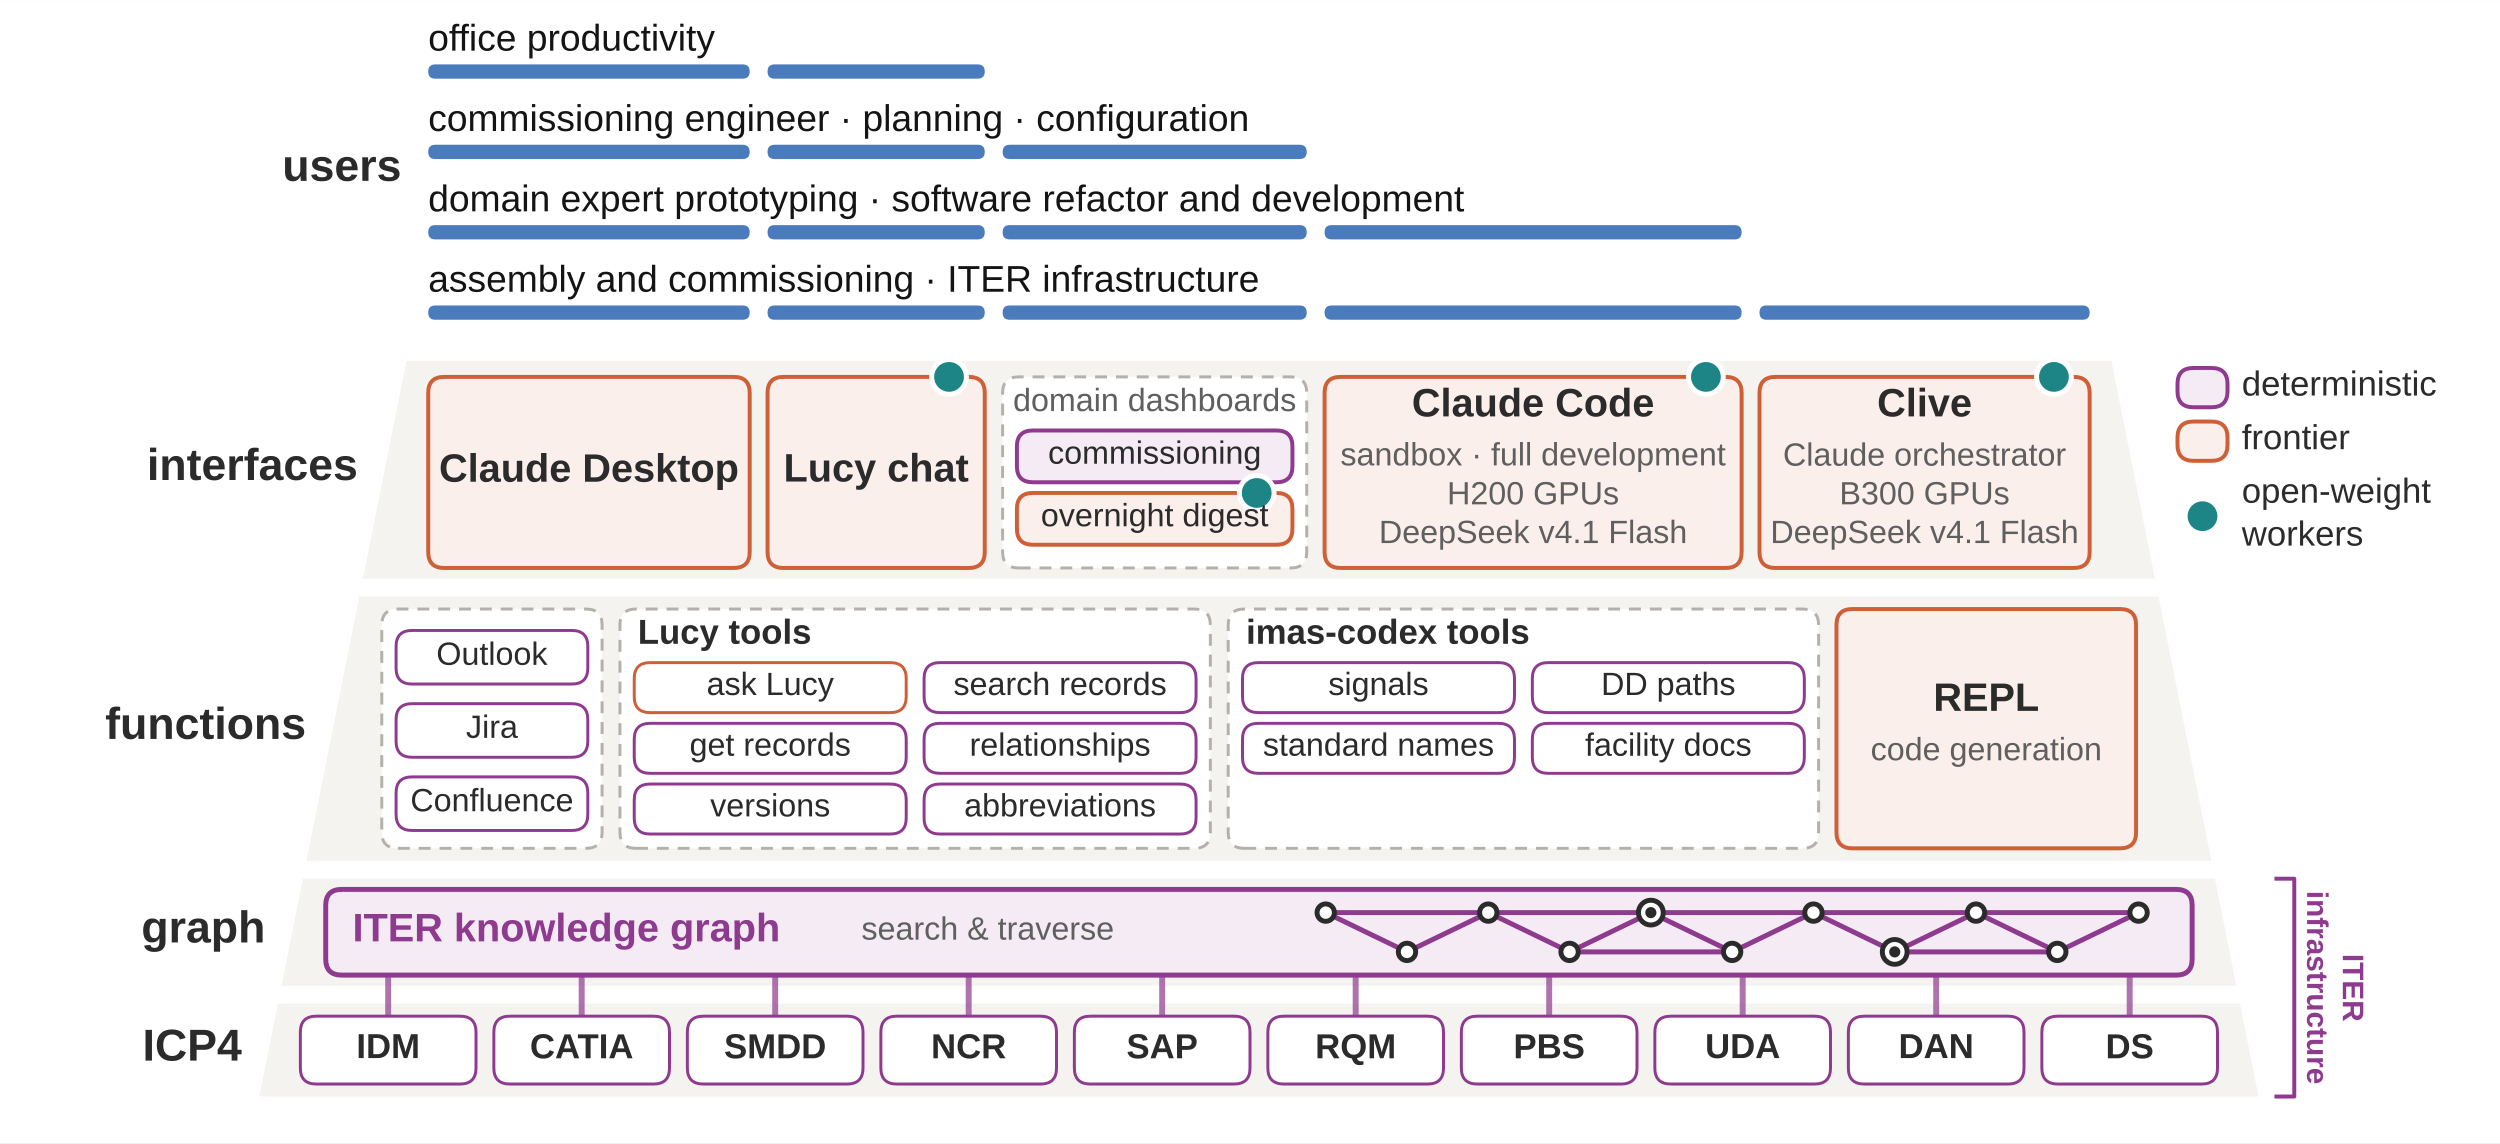
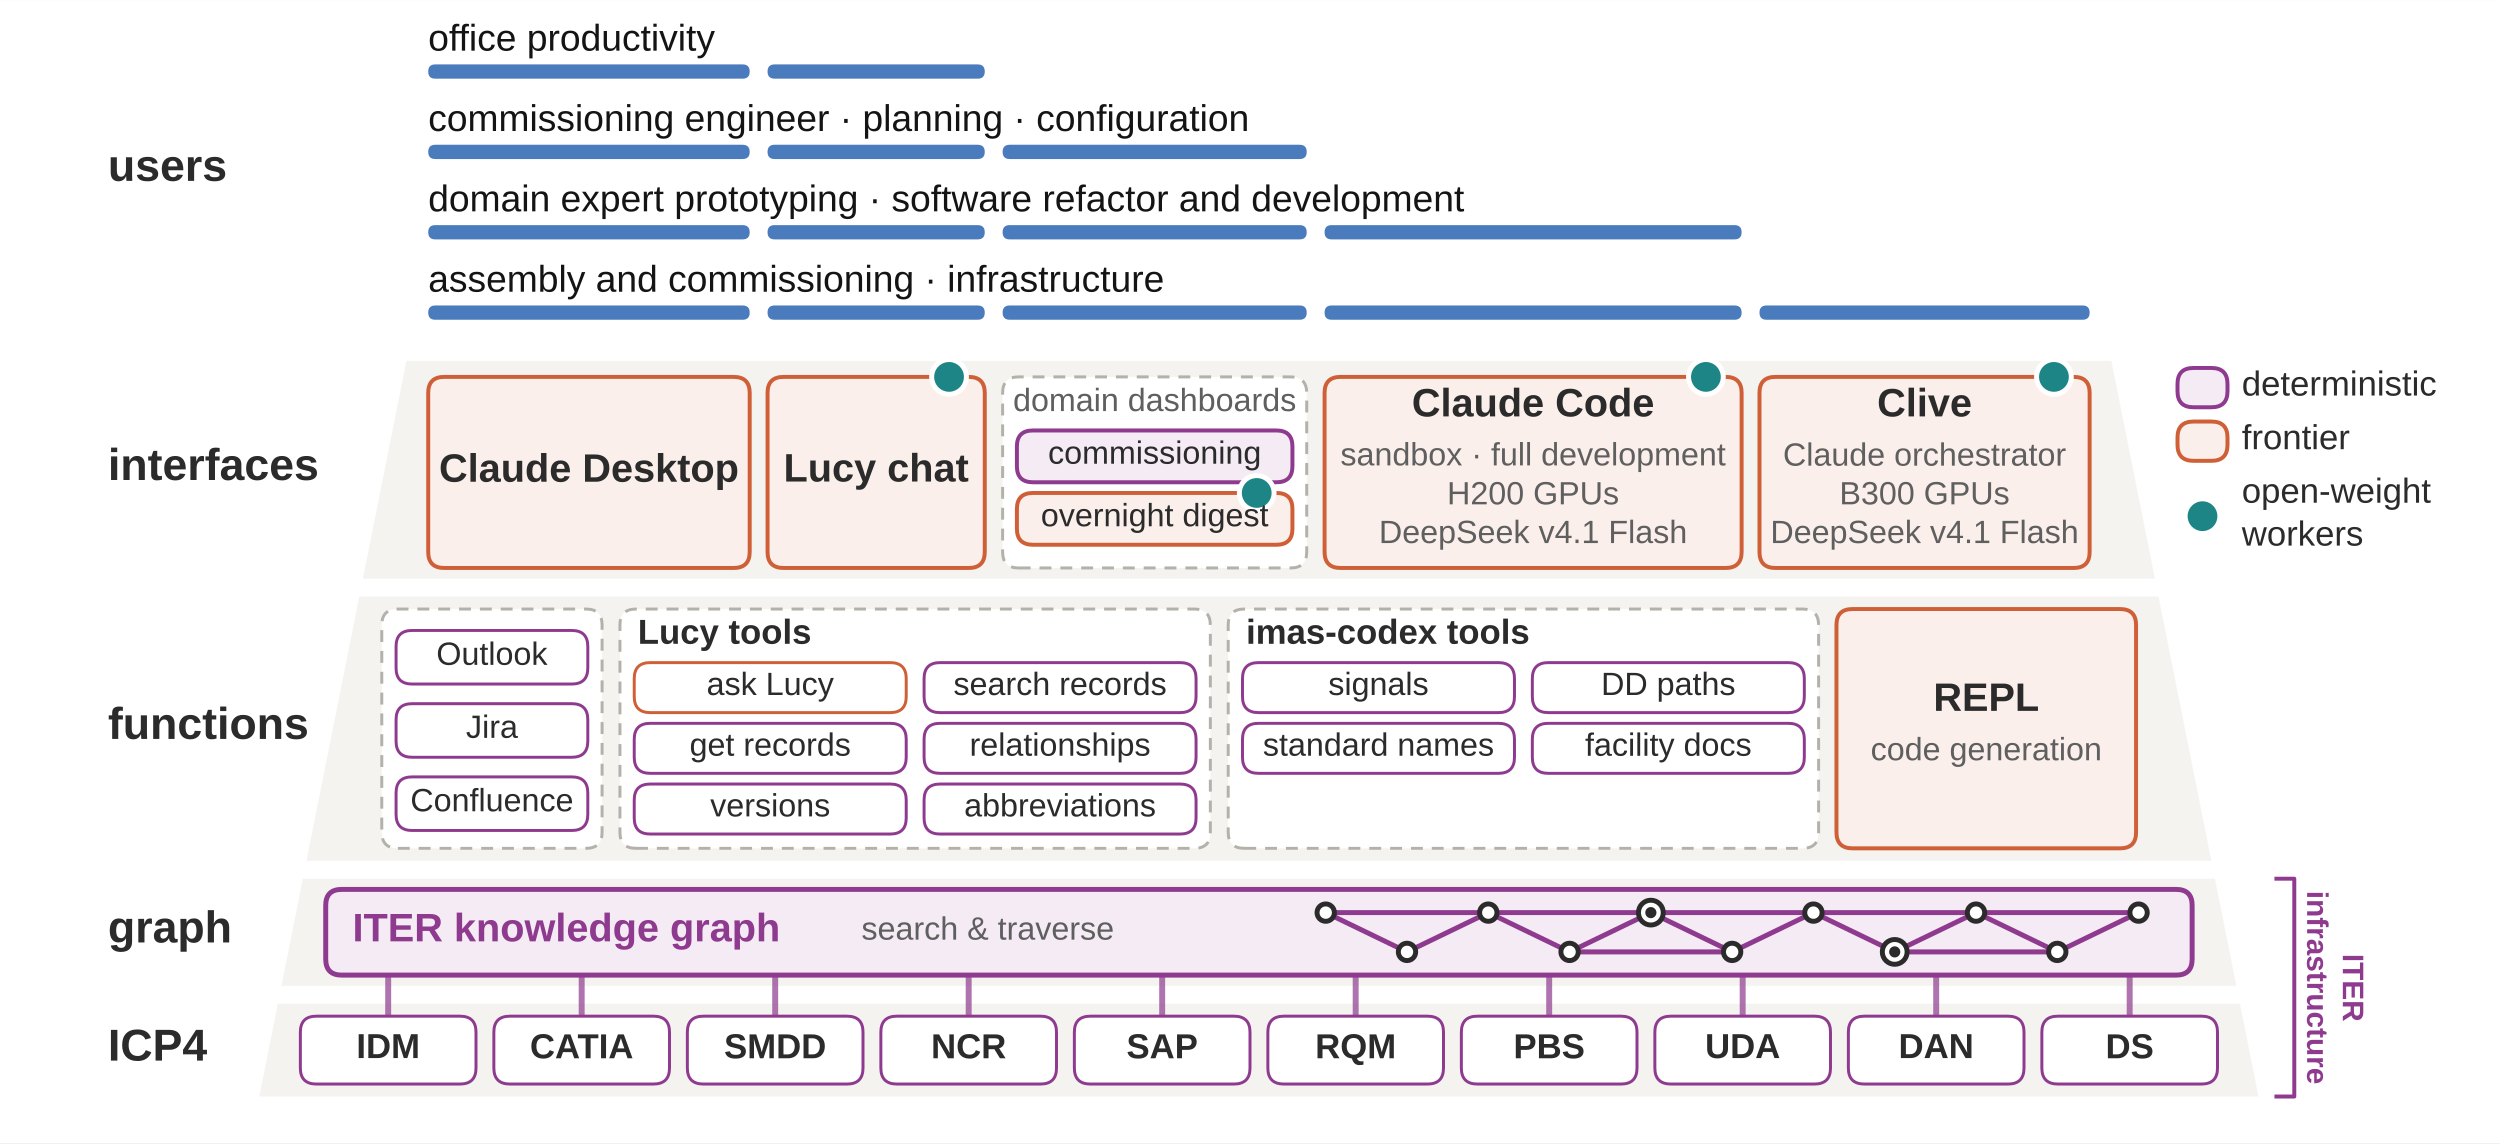
<svg xmlns="http://www.w3.org/2000/svg" xmlns:xlink="http://www.w3.org/1999/xlink" width="31.1cm" height="14.22cm" viewBox="0 0 1008 460.8" version="1.1">
  <defs>
    <style type="text/css">*{stroke-linejoin: round; stroke-linecap: butt}</style>
  </defs>
  <g id="figure_1">
    <g id="patch_1">
      <path d="M 0 460.8 L 1008 460.8 L 1008 0 L 0 0 z " style="fill: #ffffff" />
    </g>
    <g id="axes_1">
      <g id="patch_2">
        <path d="M 104.544 442.08 L 910.656 442.08 L 903.168 404.64 L 112.032 404.64 z " clip-path="url(#pa1f89cf429)" style="fill: #f4f3f0" />
      </g>
      <g id="patch_3">
        <path d="M 113.472 397.44 L 901.728 397.44 L 893.088 354.24 L 122.112 354.24 z " clip-path="url(#pa1f89cf429)" style="fill: #f4f3f0" />
      </g>
      <g id="patch_4">
        <path d="M 123.552 347.04 L 891.648 347.04 L 870.336 240.48 L 144.864 240.48 z " clip-path="url(#pa1f89cf429)" style="fill: #f4f3f0" />
      </g>
      <g id="patch_5">
        <path d="M 146.304 233.28 L 868.896 233.28 L 851.328 145.44 L 163.872 145.44 z " clip-path="url(#pa1f89cf429)" style="fill: #f4f3f0" />
      </g>
      <g id="line2d_1">
        <path d="M 156.514 409.68 L 156.514 393.12 " clip-path="url(#pa1f89cf429)" style="fill: none; stroke: #8e3a8e; stroke-opacity: 0.7; stroke-width: 2.4" />
      </g>
      <g id="line2d_2">
        <path d="M 234.533 409.68 L 234.533 393.12 " clip-path="url(#pa1f89cf429)" style="fill: none; stroke: #8e3a8e; stroke-opacity: 0.7; stroke-width: 2.4" />
      </g>
      <g id="line2d_3">
        <path d="M 312.552 409.68 L 312.552 393.12 " clip-path="url(#pa1f89cf429)" style="fill: none; stroke: #8e3a8e; stroke-opacity: 0.7; stroke-width: 2.4" />
      </g>
      <g id="line2d_4">
        <path d="M 390.571 409.68 L 390.571 393.12 " clip-path="url(#pa1f89cf429)" style="fill: none; stroke: #8e3a8e; stroke-opacity: 0.7; stroke-width: 2.4" />
      </g>
      <g id="line2d_5">
        <path d="M 468.59 409.68 L 468.59 393.12 " clip-path="url(#pa1f89cf429)" style="fill: none; stroke: #8e3a8e; stroke-opacity: 0.7; stroke-width: 2.4" />
      </g>
      <g id="line2d_6">
        <path d="M 546.61 409.68 L 546.61 393.12 " clip-path="url(#pa1f89cf429)" style="fill: none; stroke: #8e3a8e; stroke-opacity: 0.7; stroke-width: 2.4" />
      </g>
      <g id="line2d_7">
        <path d="M 624.629 409.68 L 624.629 393.12 " clip-path="url(#pa1f89cf429)" style="fill: none; stroke: #8e3a8e; stroke-opacity: 0.7; stroke-width: 2.4" />
      </g>
      <g id="line2d_8">
        <path d="M 702.648 409.68 L 702.648 393.12 " clip-path="url(#pa1f89cf429)" style="fill: none; stroke: #8e3a8e; stroke-opacity: 0.7; stroke-width: 2.4" />
      </g>
      <g id="line2d_9">
        <path d="M 780.667 409.68 L 780.667 393.12 " clip-path="url(#pa1f89cf429)" style="fill: none; stroke: #8e3a8e; stroke-opacity: 0.7; stroke-width: 2.4" />
      </g>
      <g id="line2d_10">
        <path d="M 858.686 409.68 L 858.686 393.12 " clip-path="url(#pa1f89cf429)" style="fill: none; stroke: #8e3a8e; stroke-opacity: 0.7; stroke-width: 2.4" />
      </g>
      <g id="patch_6">
        <path d="M 137.808 393.12 L 877.392 393.12 Q 883.872 393.12 883.872 386.64 L 883.872 365.04 Q 883.872 358.56 877.392 358.56 L 137.808 358.56 Q 131.328 358.56 131.328 365.04 L 131.328 386.64 Q 131.328 393.12 137.808 393.12 z " clip-path="url(#pa1f89cf429)" style="fill: #f4ebf4; stroke: #8e3a8e; stroke-width: 2; stroke-linejoin: miter" />
      </g>
      <g id="patch_7">
        <path d="M 160.416 342 L 236.281 342 Q 242.761 342 242.761 335.52 L 242.761 252 Q 242.761 245.52 236.281 245.52 L 160.416 245.52 Q 153.936 245.52 153.936 252 L 153.936 335.52 Q 153.936 342 160.416 342 z " clip-path="url(#pa1f89cf429)" style="fill: #ffffff; stroke-dasharray: 4.8,3.6; stroke-dashoffset: 0; stroke: #b4b1aa; stroke-width: 1.2; stroke-linejoin: miter" />
      </g>
      <g id="patch_8">
        <path d="M 256.441 342 L 481.532 342 Q 488.012 342 488.012 335.52 L 488.012 252 Q 488.012 245.52 481.532 245.52 L 256.441 245.52 Q 249.961 245.52 249.961 252 L 249.961 335.52 Q 249.961 342 256.441 342 z " clip-path="url(#pa1f89cf429)" style="fill: #ffffff; stroke-dasharray: 4.8,3.6; stroke-dashoffset: 0; stroke: #b4b1aa; stroke-width: 1.2; stroke-linejoin: miter" />
      </g>
      <g id="patch_9">
        <path d="M 501.692 342 L 726.782 342 Q 733.262 342 733.262 335.52 L 733.262 252 Q 733.262 245.52 726.782 245.52 L 501.692 245.52 Q 495.212 245.52 495.212 252 L 495.212 335.52 Q 495.212 342 501.692 342 z " clip-path="url(#pa1f89cf429)" style="fill: #ffffff; stroke-dasharray: 4.8,3.6; stroke-dashoffset: 0; stroke: #b4b1aa; stroke-width: 1.2; stroke-linejoin: miter" />
      </g>
      <g id="patch_10">
        <path d="M 746.942 342 L 854.784 342 Q 861.264 342 861.264 335.52 L 861.264 252 Q 861.264 245.52 854.784 245.52 L 746.942 245.52 Q 740.462 245.52 740.462 252 L 740.462 335.52 Q 740.462 342 746.942 342 z " clip-path="url(#pa1f89cf429)" style="fill: #faefeb; stroke: #cf5f36; stroke-width: 1.6; stroke-linejoin: miter" />
      </g>
      <g id="patch_11">
        <path d="M 179.136 228.96 L 295.795 228.96 Q 302.275 228.96 302.275 222.48 L 302.275 158.4 Q 302.275 151.92 295.795 151.92 L 179.136 151.92 Q 172.656 151.92 172.656 158.4 L 172.656 222.48 Q 172.656 228.96 179.136 228.96 z " clip-path="url(#pa1f89cf429)" style="fill: #faefeb; stroke: #cf5f36; stroke-width: 1.6; stroke-linejoin: miter" />
      </g>
      <g id="patch_12">
        <path d="M 315.955 228.96 L 390.575 228.96 Q 397.055 228.96 397.055 222.48 L 397.055 158.4 Q 397.055 151.92 390.575 151.92 L 315.955 151.92 Q 309.475 151.92 309.475 158.4 L 309.475 222.48 Q 309.475 228.96 315.955 228.96 z " clip-path="url(#pa1f89cf429)" style="fill: #faefeb; stroke: #cf5f36; stroke-width: 1.6; stroke-linejoin: miter" />
      </g>
      <g id="patch_13">
        <path d="M 410.735 228.96 L 520.388 228.96 Q 526.868 228.96 526.868 222.48 L 526.868 158.4 Q 526.868 151.92 520.388 151.92 L 410.735 151.92 Q 404.255 151.92 404.255 158.4 L 404.255 222.48 Q 404.255 228.96 410.735 228.96 z " clip-path="url(#pa1f89cf429)" style="fill: #ffffff; stroke-dasharray: 4.8,3.6; stroke-dashoffset: 0; stroke: #b4b1aa; stroke-width: 1.2; stroke-linejoin: miter" />
      </g>
      <g id="patch_14">
        <path d="M 416.495 194.4 L 514.628 194.4 Q 521.108 194.4 521.108 187.92 L 521.108 180 Q 521.108 173.52 514.628 173.52 L 416.495 173.52 Q 410.015 173.52 410.015 180 L 410.015 187.92 Q 410.015 194.4 416.495 194.4 z " clip-path="url(#pa1f89cf429)" style="fill: #f4ebf4; stroke: #8e3a8e; stroke-width: 1.6; stroke-linejoin: miter" />
      </g>
      <g id="patch_15">
        <path d="M 416.495 219.6 L 514.628 219.6 Q 521.108 219.6 521.108 213.12 L 521.108 205.2 Q 521.108 198.72 514.628 198.72 L 416.495 198.72 Q 410.015 198.72 410.015 205.2 L 410.015 213.12 Q 410.015 219.6 416.495 219.6 z " clip-path="url(#pa1f89cf429)" style="fill: #faefeb; stroke: #cf5f36; stroke-width: 1.6; stroke-linejoin: miter" />
      </g>
      <g id="patch_16">
        <path d="M 540.548 228.96 L 695.742 228.96 Q 702.222 228.96 702.222 222.48 L 702.222 158.4 Q 702.222 151.92 695.742 151.92 L 540.548 151.92 Q 534.068 151.92 534.068 158.4 L 534.068 222.48 Q 534.068 228.96 540.548 228.96 z " clip-path="url(#pa1f89cf429)" style="fill: #faefeb; stroke: #cf5f36; stroke-width: 1.6; stroke-linejoin: miter" />
      </g>
      <g id="patch_17">
        <path d="M 715.902 228.96 L 836.064 228.96 Q 842.544 228.96 842.544 222.48 L 842.544 158.4 Q 842.544 151.92 836.064 151.92 L 715.902 151.92 Q 709.422 151.92 709.422 158.4 L 709.422 222.48 Q 709.422 228.96 715.902 228.96 z " clip-path="url(#pa1f89cf429)" style="fill: #faefeb; stroke: #cf5f36; stroke-width: 1.6; stroke-linejoin: miter" />
      </g>
      <g id="patch_18">
        <path d="M 884.448 164.16 L 891.648 164.16 Q 898.128 164.16 898.128 157.68 L 898.128 154.8 Q 898.128 148.32 891.648 148.32 L 884.448 148.32 Q 877.968 148.32 877.968 154.8 L 877.968 157.68 Q 877.968 164.16 884.448 164.16 z " clip-path="url(#pa1f89cf429)" style="fill: #f4ebf4; stroke: #8e3a8e; stroke-width: 1.6; stroke-linejoin: miter" />
      </g>
      <g id="patch_19">
        <path d="M 884.448 185.76 L 891.648 185.76 Q 898.128 185.76 898.128 179.28 L 898.128 176.4 Q 898.128 169.92 891.648 169.92 L 884.448 169.92 Q 877.968 169.92 877.968 176.4 L 877.968 179.28 Q 877.968 185.76 884.448 185.76 z " clip-path="url(#pa1f89cf429)" style="fill: #faefeb; stroke: #cf5f36; stroke-width: 1.6; stroke-linejoin: miter" />
      </g>
      <g id="line2d_11">
        <path d="M 917.856 442.08 L 925.056 442.08 L 925.056 354.24 L 917.856 354.24 " clip-path="url(#pa1f89cf429)" style="fill: none; stroke: #8e3a8e; stroke-width: 1.6; stroke-linecap: square" />
      </g>
      <g id="patch_20">
        <path d="M 175.536 31.68 L 299.395 31.68 Q 302.275 31.68 302.275 28.8 L 302.275 28.8 Q 302.275 25.92 299.395 25.92 L 175.536 25.92 Q 172.656 25.92 172.656 28.8 L 172.656 28.8 Q 172.656 31.68 175.536 31.68 z " clip-path="url(#pa1f89cf429)" style="fill: #4a7bbd" />
      </g>
      <g id="patch_21">
        <path d="M 312.355 31.68 L 394.175 31.68 Q 397.055 31.68 397.055 28.8 L 397.055 28.8 Q 397.055 25.92 394.175 25.92 L 312.355 25.92 Q 309.475 25.92 309.475 28.8 L 309.475 28.8 Q 309.475 31.68 312.355 31.68 z " clip-path="url(#pa1f89cf429)" style="fill: #4a7bbd" />
      </g>
      <g id="patch_22">
        <path d="M 175.536 64.08 L 299.395 64.08 Q 302.275 64.08 302.275 61.2 L 302.275 61.2 Q 302.275 58.32 299.395 58.32 L 175.536 58.32 Q 172.656 58.32 172.656 61.2 L 172.656 61.2 Q 172.656 64.08 175.536 64.08 z " clip-path="url(#pa1f89cf429)" style="fill: #4a7bbd" />
      </g>
      <g id="patch_23">
        <path d="M 312.355 64.08 L 394.175 64.08 Q 397.055 64.08 397.055 61.2 L 397.055 61.2 Q 397.055 58.32 394.175 58.32 L 312.355 58.32 Q 309.475 58.32 309.475 61.2 L 309.475 61.2 Q 309.475 64.08 312.355 64.08 z " clip-path="url(#pa1f89cf429)" style="fill: #4a7bbd" />
      </g>
      <g id="patch_24">
        <path d="M 407.135 64.08 L 523.988 64.08 Q 526.868 64.08 526.868 61.2 L 526.868 61.2 Q 526.868 58.32 523.988 58.32 L 407.135 58.32 Q 404.255 58.32 404.255 61.2 L 404.255 61.2 Q 404.255 64.08 407.135 64.08 z " clip-path="url(#pa1f89cf429)" style="fill: #4a7bbd" />
      </g>
      <g id="patch_25">
        <path d="M 175.536 96.48 L 299.395 96.48 Q 302.275 96.48 302.275 93.6 L 302.275 93.6 Q 302.275 90.72 299.395 90.72 L 175.536 90.72 Q 172.656 90.72 172.656 93.6 L 172.656 93.6 Q 172.656 96.48 175.536 96.48 z " clip-path="url(#pa1f89cf429)" style="fill: #4a7bbd" />
      </g>
      <g id="patch_26">
        <path d="M 312.355 96.48 L 394.175 96.48 Q 397.055 96.48 397.055 93.6 L 397.055 93.6 Q 397.055 90.72 394.175 90.72 L 312.355 90.72 Q 309.475 90.72 309.475 93.6 L 309.475 93.6 Q 309.475 96.48 312.355 96.48 z " clip-path="url(#pa1f89cf429)" style="fill: #4a7bbd" />
      </g>
      <g id="patch_27">
        <path d="M 407.135 96.48 L 523.988 96.48 Q 526.868 96.48 526.868 93.6 L 526.868 93.6 Q 526.868 90.72 523.988 90.72 L 407.135 90.72 Q 404.255 90.72 404.255 93.6 L 404.255 93.6 Q 404.255 96.48 407.135 96.48 z " clip-path="url(#pa1f89cf429)" style="fill: #4a7bbd" />
      </g>
      <g id="patch_28">
        <path d="M 536.948 96.48 L 699.342 96.48 Q 702.222 96.48 702.222 93.6 L 702.222 93.6 Q 702.222 90.72 699.342 90.72 L 536.948 90.72 Q 534.068 90.72 534.068 93.6 L 534.068 93.6 Q 534.068 96.48 536.948 96.48 z " clip-path="url(#pa1f89cf429)" style="fill: #4a7bbd" />
      </g>
      <g id="patch_29">
        <path d="M 175.536 128.88 L 299.395 128.88 Q 302.275 128.88 302.275 126 L 302.275 126 Q 302.275 123.12 299.395 123.12 L 175.536 123.12 Q 172.656 123.12 172.656 126 L 172.656 126 Q 172.656 128.88 175.536 128.88 z " clip-path="url(#pa1f89cf429)" style="fill: #4a7bbd" />
      </g>
      <g id="patch_30">
        <path d="M 312.355 128.88 L 394.175 128.88 Q 397.055 128.88 397.055 126 L 397.055 126 Q 397.055 123.12 394.175 123.12 L 312.355 123.12 Q 309.475 123.12 309.475 126 L 309.475 126 Q 309.475 128.88 312.355 128.88 z " clip-path="url(#pa1f89cf429)" style="fill: #4a7bbd" />
      </g>
      <g id="patch_31">
        <path d="M 407.135 128.88 L 523.988 128.88 Q 526.868 128.88 526.868 126 L 526.868 126 Q 526.868 123.12 523.988 123.12 L 407.135 123.12 Q 404.255 123.12 404.255 126 L 404.255 126 Q 404.255 128.88 407.135 128.88 z " clip-path="url(#pa1f89cf429)" style="fill: #4a7bbd" />
      </g>
      <g id="patch_32">
        <path d="M 536.948 128.88 L 699.342 128.88 Q 702.222 128.88 702.222 126 L 702.222 126 Q 702.222 123.12 699.342 123.12 L 536.948 123.12 Q 534.068 123.12 534.068 126 L 534.068 126 Q 534.068 128.88 536.948 128.88 z " clip-path="url(#pa1f89cf429)" style="fill: #4a7bbd" />
      </g>
      <g id="patch_33">
        <path d="M 712.302 128.88 L 839.664 128.88 Q 842.544 128.88 842.544 126 L 842.544 126 Q 842.544 123.12 839.664 123.12 L 712.302 123.12 Q 709.422 123.12 709.422 126 L 709.422 126 Q 709.422 128.88 712.302 128.88 z " clip-path="url(#pa1f89cf429)" style="fill: #4a7bbd" />
      </g>
      <g id="patch_34">
        <path d="M 127.584 437.04 L 185.443 437.04 Q 191.923 437.04 191.923 430.56 L 191.923 416.16 Q 191.923 409.68 185.443 409.68 L 127.584 409.68 Q 121.104 409.68 121.104 416.16 L 121.104 430.56 Q 121.104 437.04 127.584 437.04 z " clip-path="url(#pa1f89cf429)" style="fill: #ffffff; stroke: #8e3a8e; stroke-width: 1.2; stroke-linejoin: miter" />
      </g>
      <g id="patch_35">
        <path d="M 205.603 437.04 L 263.462 437.04 Q 269.942 437.04 269.942 430.56 L 269.942 416.16 Q 269.942 409.68 263.462 409.68 L 205.603 409.68 Q 199.123 409.68 199.123 416.16 L 199.123 430.56 Q 199.123 437.04 205.603 437.04 z " clip-path="url(#pa1f89cf429)" style="fill: #ffffff; stroke: #8e3a8e; stroke-width: 1.2; stroke-linejoin: miter" />
      </g>
      <g id="patch_36">
        <path d="M 283.622 437.04 L 341.482 437.04 Q 347.962 437.04 347.962 430.56 L 347.962 416.16 Q 347.962 409.68 341.482 409.68 L 283.622 409.68 Q 277.142 409.68 277.142 416.16 L 277.142 430.56 Q 277.142 437.04 283.622 437.04 z " clip-path="url(#pa1f89cf429)" style="fill: #ffffff; stroke: #8e3a8e; stroke-width: 1.2; stroke-linejoin: miter" />
      </g>
      <g id="patch_37">
        <path d="M 361.642 437.04 L 419.501 437.04 Q 425.981 437.04 425.981 430.56 L 425.981 416.16 Q 425.981 409.68 419.501 409.68 L 361.642 409.68 Q 355.162 409.68 355.162 416.16 L 355.162 430.56 Q 355.162 437.04 361.642 437.04 z " clip-path="url(#pa1f89cf429)" style="fill: #ffffff; stroke: #8e3a8e; stroke-width: 1.2; stroke-linejoin: miter" />
      </g>
      <g id="patch_38">
        <path d="M 439.661 437.04 L 497.52 437.04 Q 504 437.04 504 430.56 L 504 416.16 Q 504 409.68 497.52 409.68 L 439.661 409.68 Q 433.181 409.68 433.181 416.16 L 433.181 430.56 Q 433.181 437.04 439.661 437.04 z " clip-path="url(#pa1f89cf429)" style="fill: #ffffff; stroke: #8e3a8e; stroke-width: 1.2; stroke-linejoin: miter" />
      </g>
      <g id="patch_39">
        <path d="M 517.68 437.04 L 575.539 437.04 Q 582.019 437.04 582.019 430.56 L 582.019 416.16 Q 582.019 409.68 575.539 409.68 L 517.68 409.68 Q 511.2 409.68 511.2 416.16 L 511.2 430.56 Q 511.2 437.04 517.68 437.04 z " clip-path="url(#pa1f89cf429)" style="fill: #ffffff; stroke: #8e3a8e; stroke-width: 1.2; stroke-linejoin: miter" />
      </g>
      <g id="patch_40">
        <path d="M 595.699 437.04 L 653.558 437.04 Q 660.038 437.04 660.038 430.56 L 660.038 416.16 Q 660.038 409.68 653.558 409.68 L 595.699 409.68 Q 589.219 409.68 589.219 416.16 L 589.219 430.56 Q 589.219 437.04 595.699 437.04 z " clip-path="url(#pa1f89cf429)" style="fill: #ffffff; stroke: #8e3a8e; stroke-width: 1.2; stroke-linejoin: miter" />
      </g>
      <g id="patch_41">
        <path d="M 673.718 437.04 L 731.578 437.04 Q 738.058 437.04 738.058 430.56 L 738.058 416.16 Q 738.058 409.68 731.578 409.68 L 673.718 409.68 Q 667.238 409.68 667.238 416.16 L 667.238 430.56 Q 667.238 437.04 673.718 437.04 z " clip-path="url(#pa1f89cf429)" style="fill: #ffffff; stroke: #8e3a8e; stroke-width: 1.2; stroke-linejoin: miter" />
      </g>
      <g id="patch_42">
        <path d="M 751.738 437.04 L 809.597 437.04 Q 816.077 437.04 816.077 430.56 L 816.077 416.16 Q 816.077 409.68 809.597 409.68 L 751.738 409.68 Q 745.258 409.68 745.258 416.16 L 745.258 430.56 Q 745.258 437.04 751.738 437.04 z " clip-path="url(#pa1f89cf429)" style="fill: #ffffff; stroke: #8e3a8e; stroke-width: 1.2; stroke-linejoin: miter" />
      </g>
      <g id="patch_43">
        <path d="M 829.757 437.04 L 887.616 437.04 Q 894.096 437.04 894.096 430.56 L 894.096 416.16 Q 894.096 409.68 887.616 409.68 L 829.757 409.68 Q 823.277 409.68 823.277 416.16 L 823.277 430.56 Q 823.277 437.04 829.757 437.04 z " clip-path="url(#pa1f89cf429)" style="fill: #ffffff; stroke: #8e3a8e; stroke-width: 1.2; stroke-linejoin: miter" />
      </g>
      <g id="line2d_12">
        <path d="M 534.528 367.92 L 567.302 383.76 " clip-path="url(#pa1f89cf429)" style="fill: none; stroke: #8e3a8e; stroke-width: 2; stroke-linecap: round" />
      </g>
      <g id="line2d_13">
        <path d="M 567.302 383.76 L 600.077 367.92 " clip-path="url(#pa1f89cf429)" style="fill: none; stroke: #8e3a8e; stroke-width: 2; stroke-linecap: round" />
      </g>
      <g id="line2d_14">
        <path d="M 600.077 367.92 L 632.851 383.76 " clip-path="url(#pa1f89cf429)" style="fill: none; stroke: #8e3a8e; stroke-width: 2; stroke-linecap: round" />
      </g>
      <g id="line2d_15">
        <path d="M 632.851 383.76 L 665.626 367.92 " clip-path="url(#pa1f89cf429)" style="fill: none; stroke: #8e3a8e; stroke-width: 2; stroke-linecap: round" />
      </g>
      <g id="line2d_16">
        <path d="M 665.626 367.92 L 698.4 383.76 " clip-path="url(#pa1f89cf429)" style="fill: none; stroke: #8e3a8e; stroke-width: 2; stroke-linecap: round" />
      </g>
      <g id="line2d_17">
        <path d="M 698.4 383.76 L 731.174 367.92 " clip-path="url(#pa1f89cf429)" style="fill: none; stroke: #8e3a8e; stroke-width: 2; stroke-linecap: round" />
      </g>
      <g id="line2d_18">
        <path d="M 731.174 367.92 L 763.949 383.76 " clip-path="url(#pa1f89cf429)" style="fill: none; stroke: #8e3a8e; stroke-width: 2; stroke-linecap: round" />
      </g>
      <g id="line2d_19">
        <path d="M 763.949 383.76 L 796.723 367.92 " clip-path="url(#pa1f89cf429)" style="fill: none; stroke: #8e3a8e; stroke-width: 2; stroke-linecap: round" />
      </g>
      <g id="line2d_20">
        <path d="M 796.723 367.92 L 829.498 383.76 " clip-path="url(#pa1f89cf429)" style="fill: none; stroke: #8e3a8e; stroke-width: 2; stroke-linecap: round" />
      </g>
      <g id="line2d_21">
        <path d="M 829.498 383.76 L 862.272 367.92 " clip-path="url(#pa1f89cf429)" style="fill: none; stroke: #8e3a8e; stroke-width: 2; stroke-linecap: round" />
      </g>
      <g id="line2d_22">
        <path d="M 534.528 367.92 L 600.077 367.92 " clip-path="url(#pa1f89cf429)" style="fill: none; stroke: #8e3a8e; stroke-width: 2; stroke-linecap: round" />
      </g>
      <g id="line2d_23">
        <path d="M 600.077 367.92 L 665.626 367.92 " clip-path="url(#pa1f89cf429)" style="fill: none; stroke: #8e3a8e; stroke-width: 2; stroke-linecap: round" />
      </g>
      <g id="line2d_24">
        <path d="M 665.626 367.92 L 731.174 367.92 " clip-path="url(#pa1f89cf429)" style="fill: none; stroke: #8e3a8e; stroke-width: 2; stroke-linecap: round" />
      </g>
      <g id="line2d_25">
        <path d="M 731.174 367.92 L 796.723 367.92 " clip-path="url(#pa1f89cf429)" style="fill: none; stroke: #8e3a8e; stroke-width: 2; stroke-linecap: round" />
      </g>
      <g id="line2d_26">
        <path d="M 796.723 367.92 L 862.272 367.92 " clip-path="url(#pa1f89cf429)" style="fill: none; stroke: #8e3a8e; stroke-width: 2; stroke-linecap: round" />
      </g>
      <g id="line2d_27">
        <path d="M 632.851 383.76 L 698.4 383.76 " clip-path="url(#pa1f89cf429)" style="fill: none; stroke: #8e3a8e; stroke-width: 2; stroke-linecap: round" />
      </g>
      <g id="line2d_28">
        <path d="M 763.949 383.76 L 829.498 383.76 " clip-path="url(#pa1f89cf429)" style="fill: none; stroke: #8e3a8e; stroke-width: 2; stroke-linecap: round" />
      </g>
      <g id="patch_44">
        <path d="M 166.176 275.76 L 230.521 275.76 Q 237.001 275.76 237.001 269.28 L 237.001 260.64 Q 237.001 254.16 230.521 254.16 L 166.176 254.16 Q 159.696 254.16 159.696 260.64 L 159.696 269.28 Q 159.696 275.76 166.176 275.76 z " clip-path="url(#pa1f89cf429)" style="fill: #ffffff; stroke: #8e3a8e; stroke-width: 1.2; stroke-linejoin: miter" />
      </g>
      <g id="patch_45">
        <path d="M 166.176 305.28 L 230.521 305.28 Q 237.001 305.28 237.001 298.8 L 237.001 290.16 Q 237.001 283.68 230.521 283.68 L 166.176 283.68 Q 159.696 283.68 159.696 290.16 L 159.696 298.8 Q 159.696 305.28 166.176 305.28 z " clip-path="url(#pa1f89cf429)" style="fill: #ffffff; stroke: #8e3a8e; stroke-width: 1.2; stroke-linejoin: miter" />
      </g>
      <g id="patch_46">
        <path d="M 166.176 334.8 L 230.521 334.8 Q 237.001 334.8 237.001 328.32 L 237.001 319.68 Q 237.001 313.2 230.521 313.2 L 166.176 313.2 Q 159.696 313.2 159.696 319.68 L 159.696 328.32 Q 159.696 334.8 166.176 334.8 z " clip-path="url(#pa1f89cf429)" style="fill: #ffffff; stroke: #8e3a8e; stroke-width: 1.2; stroke-linejoin: miter" />
      </g>
      <g id="patch_47">
        <path d="M 262.201 287.28 L 358.906 287.28 Q 365.386 287.28 365.386 280.8 L 365.386 273.6 Q 365.386 267.12 358.906 267.12 L 262.201 267.12 Q 255.721 267.12 255.721 273.6 L 255.721 280.8 Q 255.721 287.28 262.201 287.28 z " clip-path="url(#pa1f89cf429)" style="fill: #ffffff; stroke: #cf5f36; stroke-width: 1.2; stroke-linejoin: miter" />
      </g>
      <g id="patch_48">
        <path d="M 379.066 287.28 L 475.772 287.28 Q 482.252 287.28 482.252 280.8 L 482.252 273.6 Q 482.252 267.12 475.772 267.12 L 379.066 267.12 Q 372.586 267.12 372.586 273.6 L 372.586 280.8 Q 372.586 287.28 379.066 287.28 z " clip-path="url(#pa1f89cf429)" style="fill: #ffffff; stroke: #8e3a8e; stroke-width: 1.2; stroke-linejoin: miter" />
      </g>
      <g id="patch_49">
        <path d="M 262.201 311.76 L 358.906 311.76 Q 365.386 311.76 365.386 305.28 L 365.386 298.08 Q 365.386 291.6 358.906 291.6 L 262.201 291.6 Q 255.721 291.6 255.721 298.08 L 255.721 305.28 Q 255.721 311.76 262.201 311.76 z " clip-path="url(#pa1f89cf429)" style="fill: #ffffff; stroke: #8e3a8e; stroke-width: 1.2; stroke-linejoin: miter" />
      </g>
      <g id="patch_50">
        <path d="M 379.066 311.76 L 475.772 311.76 Q 482.252 311.76 482.252 305.28 L 482.252 298.08 Q 482.252 291.6 475.772 291.6 L 379.066 291.6 Q 372.586 291.6 372.586 298.08 L 372.586 305.28 Q 372.586 311.76 379.066 311.76 z " clip-path="url(#pa1f89cf429)" style="fill: #ffffff; stroke: #8e3a8e; stroke-width: 1.2; stroke-linejoin: miter" />
      </g>
      <g id="patch_51">
        <path d="M 262.201 336.24 L 358.906 336.24 Q 365.386 336.24 365.386 329.76 L 365.386 322.56 Q 365.386 316.08 358.906 316.08 L 262.201 316.08 Q 255.721 316.08 255.721 322.56 L 255.721 329.76 Q 255.721 336.24 262.201 336.24 z " clip-path="url(#pa1f89cf429)" style="fill: #ffffff; stroke: #8e3a8e; stroke-width: 1.2; stroke-linejoin: miter" />
      </g>
      <g id="patch_52">
        <path d="M 379.066 336.24 L 475.772 336.24 Q 482.252 336.24 482.252 329.76 L 482.252 322.56 Q 482.252 316.08 475.772 316.08 L 379.066 316.08 Q 372.586 316.08 372.586 322.56 L 372.586 329.76 Q 372.586 336.24 379.066 336.24 z " clip-path="url(#pa1f89cf429)" style="fill: #ffffff; stroke: #8e3a8e; stroke-width: 1.2; stroke-linejoin: miter" />
      </g>
      <g id="patch_53">
        <path d="M 507.452 287.28 L 604.157 287.28 Q 610.637 287.28 610.637 280.8 L 610.637 273.6 Q 610.637 267.12 604.157 267.12 L 507.452 267.12 Q 500.972 267.12 500.972 273.6 L 500.972 280.8 Q 500.972 287.28 507.452 287.28 z " clip-path="url(#pa1f89cf429)" style="fill: #ffffff; stroke: #8e3a8e; stroke-width: 1.2; stroke-linejoin: miter" />
      </g>
      <g id="patch_54">
        <path d="M 624.317 287.28 L 721.022 287.28 Q 727.502 287.28 727.502 280.8 L 727.502 273.6 Q 727.502 267.12 721.022 267.12 L 624.317 267.12 Q 617.837 267.12 617.837 273.6 L 617.837 280.8 Q 617.837 287.28 624.317 287.28 z " clip-path="url(#pa1f89cf429)" style="fill: #ffffff; stroke: #8e3a8e; stroke-width: 1.2; stroke-linejoin: miter" />
      </g>
      <g id="patch_55">
        <path d="M 507.452 311.76 L 604.157 311.76 Q 610.637 311.76 610.637 305.28 L 610.637 298.08 Q 610.637 291.6 604.157 291.6 L 507.452 291.6 Q 500.972 291.6 500.972 298.08 L 500.972 305.28 Q 500.972 311.76 507.452 311.76 z " clip-path="url(#pa1f89cf429)" style="fill: #ffffff; stroke: #8e3a8e; stroke-width: 1.2; stroke-linejoin: miter" />
      </g>
      <g id="patch_56">
        <path d="M 624.317 311.76 L 721.022 311.76 Q 727.502 311.76 727.502 305.28 L 727.502 298.08 Q 727.502 291.6 721.022 291.6 L 624.317 291.6 Q 617.837 291.6 617.837 298.08 L 617.837 305.28 Q 617.837 311.76 624.317 311.76 z " clip-path="url(#pa1f89cf429)" style="fill: #ffffff; stroke: #8e3a8e; stroke-width: 1.2; stroke-linejoin: miter" />
      </g>
      <g id="line2d_29">
        <defs>
          <path id="m2a55d77c86" d="M 0 3.5 C 0.928 3.5 1.819 3.131 2.475 2.475 C 3.131 1.819 3.5 0.928 3.5 0 C 3.5 -0.928 3.131 -1.819 2.475 -2.475 C 1.819 -3.131 0.928 -3.5 0 -3.5 C -0.928 -3.5 -1.819 -3.131 -2.475 -2.475 C -3.131 -1.819 -3.5 -0.928 -3.5 0 C -3.5 0.928 -3.131 1.819 -2.475 2.475 C -1.819 3.131 -0.928 3.5 0 3.5 z " style="stroke: #2b2b2b; stroke-width: 2" />
        </defs>
        <g clip-path="url(#pa1f89cf429)">
          <use xlink:href="#m2a55d77c86" x="534.528" y="367.92" style="fill: #ffffff; stroke: #2b2b2b; stroke-width: 2" />
        </g>
      </g>
      <g id="line2d_30">
        <g clip-path="url(#pa1f89cf429)">
          <use xlink:href="#m2a55d77c86" x="567.302" y="383.76" style="fill: #ffffff; stroke: #2b2b2b; stroke-width: 2" />
        </g>
      </g>
      <g id="line2d_31">
        <g clip-path="url(#pa1f89cf429)">
          <use xlink:href="#m2a55d77c86" x="600.077" y="367.92" style="fill: #ffffff; stroke: #2b2b2b; stroke-width: 2" />
        </g>
      </g>
      <g id="line2d_32">
        <g clip-path="url(#pa1f89cf429)">
          <use xlink:href="#m2a55d77c86" x="632.851" y="383.76" style="fill: #ffffff; stroke: #2b2b2b; stroke-width: 2" />
        </g>
      </g>
      <g id="line2d_33">
        <defs>
          <path id="maecd21d37f" d="M 0 5 C 1.326 5 2.598 4.473 3.536 3.536 C 4.473 2.598 5 1.326 5 0 C 5 -1.326 4.473 -2.598 3.536 -3.536 C 2.598 -4.473 1.326 -5 0 -5 C -1.326 -5 -2.598 -4.473 -3.536 -3.536 C -4.473 -2.598 -5 -1.326 -5 0 C -5 1.326 -4.473 2.598 -3.536 3.536 C -2.598 4.473 -1.326 5 0 5 z " style="stroke: #2b2b2b; stroke-width: 2" />
        </defs>
        <g clip-path="url(#pa1f89cf429)">
          <use xlink:href="#maecd21d37f" x="665.626" y="367.92" style="fill: #ffffff; stroke: #2b2b2b; stroke-width: 2" />
        </g>
      </g>
      <g id="line2d_34">
        <g clip-path="url(#pa1f89cf429)">
          <use xlink:href="#m2a55d77c86" x="698.4" y="383.76" style="fill: #ffffff; stroke: #2b2b2b; stroke-width: 2" />
        </g>
      </g>
      <g id="line2d_35">
        <g clip-path="url(#pa1f89cf429)">
          <use xlink:href="#m2a55d77c86" x="731.174" y="367.92" style="fill: #ffffff; stroke: #2b2b2b; stroke-width: 2" />
        </g>
      </g>
      <g id="line2d_36">
        <g clip-path="url(#pa1f89cf429)">
          <use xlink:href="#maecd21d37f" x="763.949" y="383.76" style="fill: #ffffff; stroke: #2b2b2b; stroke-width: 2" />
        </g>
      </g>
      <g id="line2d_37">
        <g clip-path="url(#pa1f89cf429)">
          <use xlink:href="#m2a55d77c86" x="796.723" y="367.92" style="fill: #ffffff; stroke: #2b2b2b; stroke-width: 2" />
        </g>
      </g>
      <g id="line2d_38">
        <g clip-path="url(#pa1f89cf429)">
          <use xlink:href="#m2a55d77c86" x="829.498" y="383.76" style="fill: #ffffff; stroke: #2b2b2b; stroke-width: 2" />
        </g>
      </g>
      <g id="line2d_39">
        <g clip-path="url(#pa1f89cf429)">
          <use xlink:href="#m2a55d77c86" x="862.272" y="367.92" style="fill: #ffffff; stroke: #2b2b2b; stroke-width: 2" />
        </g>
      </g>
      <g id="line2d_40">
        <defs>
          <path id="m6dca541c59" d="M 0 1.75 C 0.464 1.75 0.909 1.566 1.237 1.237 C 1.566 0.909 1.75 0.464 1.75 0 C 1.75 -0.464 1.566 -0.909 1.237 -1.237 C 0.909 -1.566 0.464 -1.75 0 -1.75 C -0.464 -1.75 -0.909 -1.566 -1.237 -1.237 C -1.566 -0.909 -1.75 -0.464 -1.75 0 C -1.75 0.464 -1.566 0.909 -1.237 1.237 C -0.909 1.566 -0.464 1.75 0 1.75 z " style="stroke: #2b2b2b" />
        </defs>
        <g clip-path="url(#pa1f89cf429)">
          <use xlink:href="#m6dca541c59" x="665.626" y="367.92" style="fill: #2b2b2b; stroke: #2b2b2b" />
        </g>
      </g>
      <g id="line2d_41">
        <g clip-path="url(#pa1f89cf429)">
          <use xlink:href="#m6dca541c59" x="763.949" y="383.76" style="fill: #2b2b2b; stroke: #2b2b2b" />
        </g>
      </g>
      <g id="line2d_42">
        <defs>
          <path id="m93257e1731" d="M 0 7 C 1.856 7 3.637 6.262 4.95 4.95 C 6.262 3.637 7 1.856 7 0 C 7 -1.856 6.262 -3.637 4.95 -4.95 C 3.637 -6.262 1.856 -7 0 -7 C -1.856 -7 -3.637 -6.262 -4.95 -4.95 C -6.262 -3.637 -7 -1.856 -7 0 C -7 1.856 -6.262 3.637 -4.95 4.95 C -3.637 6.262 -1.856 7 0 7 z " style="stroke: #ffffff; stroke-width: 2" />
        </defs>
        <g clip-path="url(#pa1f89cf429)">
          <use xlink:href="#m93257e1731" x="506.708" y="198.72" style="fill: #1d8585; stroke: #ffffff; stroke-width: 2" />
        </g>
      </g>
      <g id="line2d_43">
        <g clip-path="url(#pa1f89cf429)">
          <use xlink:href="#m93257e1731" x="382.655" y="151.92" style="fill: #1d8585; stroke: #ffffff; stroke-width: 2" />
        </g>
      </g>
      <g id="line2d_44">
        <g clip-path="url(#pa1f89cf429)">
          <use xlink:href="#m93257e1731" x="687.822" y="151.92" style="fill: #1d8585; stroke: #ffffff; stroke-width: 2" />
        </g>
      </g>
      <g id="line2d_45">
        <g clip-path="url(#pa1f89cf429)">
          <use xlink:href="#m93257e1731" x="828.144" y="151.92" style="fill: #1d8585; stroke: #ffffff; stroke-width: 2" />
        </g>
      </g>
      <g id="line2d_46">
        <g clip-path="url(#pa1f89cf429)">
          <use xlink:href="#m93257e1731" x="888.048" y="208.08" style="fill: #1d8585; stroke: #ffffff; stroke-width: 2" />
        </g>
      </g>
      <g id="text_1">
-         <text style="font-weight: 700; font-size: 18px; font-family: 'Arial', 'Nimbus Sans', sans-serif; text-anchor: end; fill: #2b2b2b" x="144.288" y="193.483" transform="rotate(-0 144.288 193.4826)">interfaces</text>
+         <text style="font-weight: 700; font-size: 18px; font-family: 'Arial', 'Nimbus Sans', sans-serif; text-anchor: start; fill: #2b2b2b" x="43.522" y="193.483" transform="rotate(-0 43.52175 193.4826)">interfaces</text>
      </g>
      <g id="text_2">
-         <text style="font-weight: 700; font-size: 18px; font-family: 'Arial', 'Nimbus Sans', sans-serif; text-anchor: end; fill: #2b2b2b" x="123.408" y="297.883" transform="rotate(-0 123.408 297.8826)">functions</text>
+         <text style="font-weight: 700; font-size: 18px; font-family: 'Arial', 'Nimbus Sans', sans-serif; text-anchor: start; fill: #2b2b2b" x="43.522" y="297.883" transform="rotate(-0 43.52175 297.8826)">functions</text>
      </g>
      <g id="text_3">
-         <text style="font-weight: 700; font-size: 18px; font-family: 'Arial', 'Nimbus Sans', sans-serif; text-anchor: end; fill: #2b2b2b" x="106.992" y="379.963" transform="rotate(-0 106.992 379.9626)">graph</text>
+         <text style="font-weight: 700; font-size: 18px; font-family: 'Arial', 'Nimbus Sans', sans-serif; text-anchor: start; fill: #2b2b2b" x="43.522" y="379.963" transform="rotate(-0 43.52175 379.9626)">graph</text>
      </g>
      <g id="text_4">
-         <text style="font-weight: 700; font-size: 18px; font-family: 'Arial', 'Nimbus Sans', sans-serif; text-anchor: end; fill: #2b2b2b" x="97.488" y="427.589" transform="rotate(-0 97.488 427.5894)">ICP4</text>
+         <text style="font-weight: 700; font-size: 18px; font-family: 'Arial', 'Nimbus Sans', sans-serif; text-anchor: start; fill: #2b2b2b" x="43.522" y="427.589" transform="rotate(-0 43.52175 427.5894)">ICP4</text>
      </g>
      <g id="text_5">
        <text style="font-weight: 700; font-size: 14px; font-family: 'Arial', 'Nimbus Sans', sans-serif; text-anchor: middle; fill: #2b2b2b" x="156.514" y="426.566" transform="rotate(-0 156.5136 426.5664)">IDM</text>
      </g>
      <g id="text_6">
        <text style="font-weight: 700; font-size: 14px; font-family: 'Arial', 'Nimbus Sans', sans-serif; text-anchor: middle; fill: #2b2b2b" x="234.533" y="426.65" transform="rotate(-0 234.5328 426.6496)">CATIA</text>
      </g>
      <g id="text_7">
        <text style="font-weight: 700; font-size: 14px; font-family: 'Arial', 'Nimbus Sans', sans-serif; text-anchor: middle; fill: #2b2b2b" x="312.552" y="426.65" transform="rotate(-0 312.552 426.6496)">SMDD</text>
      </g>
      <g id="text_8">
        <text style="font-weight: 700; font-size: 14px; font-family: 'Arial', 'Nimbus Sans', sans-serif; text-anchor: middle; fill: #2b2b2b" x="390.571" y="426.65" transform="rotate(-0 390.5712 426.6496)">NCR</text>
      </g>
      <g id="text_9">
        <text style="font-weight: 700; font-size: 14px; font-family: 'Arial', 'Nimbus Sans', sans-serif; text-anchor: middle; fill: #2b2b2b" x="468.59" y="426.65" transform="rotate(-0 468.5904 426.6496)">SAP</text>
      </g>
      <g id="text_10">
        <text style="font-weight: 700; font-size: 14px; font-family: 'Arial', 'Nimbus Sans', sans-serif; text-anchor: middle; fill: #2b2b2b" x="546.61" y="426.65" transform="rotate(-0 546.6096 426.6496)">RQM</text>
      </g>
      <g id="text_11">
        <text style="font-weight: 700; font-size: 14px; font-family: 'Arial', 'Nimbus Sans', sans-serif; text-anchor: middle; fill: #2b2b2b" x="624.629" y="426.65" transform="rotate(-0 624.6288 426.6496)">PBS</text>
      </g>
      <g id="text_12">
        <text style="font-weight: 700; font-size: 14px; font-family: 'Arial', 'Nimbus Sans', sans-serif; text-anchor: middle; fill: #2b2b2b" x="702.648" y="426.566" transform="rotate(-0 702.648 426.5664)">UDA</text>
      </g>
      <g id="text_13">
        <text style="font-weight: 700; font-size: 14px; font-family: 'Arial', 'Nimbus Sans', sans-serif; text-anchor: middle; fill: #2b2b2b" x="780.667" y="426.566" transform="rotate(-0 780.6672 426.5664)">DAN</text>
      </g>
      <g id="text_14">
        <text style="font-weight: 700; font-size: 14px; font-family: 'Arial', 'Nimbus Sans', sans-serif; text-anchor: middle; fill: #2b2b2b" x="858.686" y="426.65" transform="rotate(-0 858.6864 426.6496)">DS</text>
      </g>
      <g id="text_15">
        <text style="font-weight: 700; font-size: 12px; font-family: 'Arial', 'Nimbus Sans', sans-serif; fill: #8e3a8e" transform="translate(944.6276 384.5522) rotate(-270)">ITER</text>
      </g>
      <g id="text_16">
        <text style="font-weight: 700; font-size: 12px; font-family: 'Arial', 'Nimbus Sans', sans-serif; fill: #8e3a8e" transform="translate(930.2276 359.1263) rotate(-270)">infrastructure</text>
      </g>
      <g id="text_17">
        <text style="font-weight: 700; font-size: 16px; font-family: 'Arial', 'Nimbus Sans', sans-serif; text-anchor: start; fill: #8e3a8e" x="142.128" y="379.505" transform="rotate(-0 142.128 379.5045)">ITER knowledge graph</text>
      </g>
      <g id="text_18">
        <text style="font-size: 13px; font-family: 'Arial', 'Nimbus Sans', sans-serif; text-anchor: start; fill: #5f5f5f" x="347.328" y="378.817" transform="rotate(-0 347.328 378.8174)">search &amp; traverse</text>
      </g>
      <g id="text_19">
        <text style="font-size: 13px; font-family: 'Arial', 'Nimbus Sans', sans-serif; text-anchor: middle; fill: #2b2b2b" x="198.348" y="268.015" transform="rotate(-0 198.3484 268.0146)">Outlook</text>
      </g>
      <g id="text_20">
        <text style="font-size: 13px; font-family: 'Arial', 'Nimbus Sans', sans-serif; text-anchor: middle; fill: #2b2b2b" x="198.348" y="297.457" transform="rotate(-0 198.3484 297.4574)">Jira</text>
      </g>
      <g id="text_21">
        <text style="font-size: 13px; font-family: 'Arial', 'Nimbus Sans', sans-serif; text-anchor: middle; fill: #2b2b2b" x="198.348" y="327.055" transform="rotate(-0 198.3484 327.0546)">Confluence</text>
      </g>
      <g id="text_22">
        <text style="font-weight: 700; font-size: 14px; font-family: 'Arial', 'Nimbus Sans', sans-serif; text-anchor: start; fill: #2b2b2b" x="257.161" y="259.526" transform="rotate(-0 257.1609 259.5264)">Lucy tools</text>
      </g>
      <g id="text_23">
        <text style="font-size: 13px; font-family: 'Arial', 'Nimbus Sans', sans-serif; text-anchor: middle; fill: #2b2b2b" x="310.554" y="280.177" transform="rotate(-0 310.5535 280.1774)">ask Lucy</text>
      </g>
      <g id="text_24">
        <text style="font-size: 13px; font-family: 'Arial', 'Nimbus Sans', sans-serif; text-anchor: middle; fill: #2b2b2b" x="427.419" y="280.177" transform="rotate(-0 427.4189 280.1774)">search records</text>
      </g>
      <g id="text_25">
        <text style="font-size: 13px; font-family: 'Arial', 'Nimbus Sans', sans-serif; text-anchor: middle; fill: #2b2b2b" x="310.554" y="304.657" transform="rotate(-0 310.5535 304.6574)">get records</text>
      </g>
      <g id="text_26">
        <text style="font-size: 13px; font-family: 'Arial', 'Nimbus Sans', sans-serif; text-anchor: middle; fill: #2b2b2b" x="427.419" y="304.657" transform="rotate(-0 427.4189 304.6574)">relationships</text>
      </g>
      <g id="text_27">
        <text style="font-size: 13px; font-family: 'Arial', 'Nimbus Sans', sans-serif; text-anchor: middle; fill: #2b2b2b" x="310.554" y="329.137" transform="rotate(-0 310.5535 329.1374)">versions</text>
      </g>
      <g id="text_28">
        <text style="font-size: 13px; font-family: 'Arial', 'Nimbus Sans', sans-serif; text-anchor: middle; fill: #2b2b2b" x="427.419" y="329.137" transform="rotate(-0 427.4189 329.1374)">abbreviations</text>
      </g>
      <g id="text_29">
        <text style="font-weight: 700; font-size: 14px; font-family: 'Arial', 'Nimbus Sans', sans-serif; text-anchor: start; fill: #2b2b2b" x="502.412" y="259.526" transform="rotate(-0 502.4115 259.5264)">imas-codex tools</text>
      </g>
      <g id="text_30">
        <text style="font-size: 13px; font-family: 'Arial', 'Nimbus Sans', sans-serif; text-anchor: middle; fill: #2b2b2b" x="555.804" y="280.177" transform="rotate(-0 555.8042 280.1774)">signals</text>
      </g>
      <g id="text_31">
        <text style="font-size: 13px; font-family: 'Arial', 'Nimbus Sans', sans-serif; text-anchor: middle; fill: #2b2b2b" x="672.67" y="280.177" transform="rotate(-0 672.6695 280.1774)">DD paths</text>
      </g>
      <g id="text_32">
        <text style="font-size: 13px; font-family: 'Arial', 'Nimbus Sans', sans-serif; text-anchor: middle; fill: #2b2b2b" x="555.804" y="304.657" transform="rotate(-0 555.8042 304.6574)">standard names</text>
      </g>
      <g id="text_33">
        <text style="font-size: 13px; font-family: 'Arial', 'Nimbus Sans', sans-serif; text-anchor: middle; fill: #2b2b2b" x="672.67" y="304.677" transform="rotate(-0 672.6695 304.6767)">facility docs</text>
      </g>
      <g id="text_34">
        <text style="font-weight: 700; font-size: 16px; font-family: 'Arial', 'Nimbus Sans', sans-serif; text-anchor: middle; fill: #2b2b2b" x="800.863" y="286.585" transform="rotate(-0 800.8631 286.585)">REPL</text>
      </g>
      <g id="text_35">
        <text style="font-size: 13px; font-family: 'Arial', 'Nimbus Sans', sans-serif; text-anchor: middle; fill: #5f5f5f" x="800.863" y="306.478" transform="rotate(-0 800.8631 306.4778)">code generation</text>
      </g>
      <g id="text_36">
        <text style="font-weight: 700; font-size: 16px; font-family: 'Arial', 'Nimbus Sans', sans-serif; text-anchor: middle; fill: #2b2b2b" x="237.465" y="194.2" transform="rotate(-0 237.4654 194.1995)">Claude Desktop</text>
      </g>
      <g id="text_37">
        <text style="font-weight: 700; font-size: 16px; font-family: 'Arial', 'Nimbus Sans', sans-serif; text-anchor: middle; fill: #2b2b2b" x="353.265" y="194.105" transform="rotate(-0 353.265 194.1045)">Lucy chat</text>
      </g>
      <g id="text_38">
        <text style="font-size: 13px; font-family: 'Arial', 'Nimbus Sans', sans-serif; text-anchor: middle; fill: #5f5f5f" x="465.561" y="165.697" transform="rotate(-0 465.5614 165.6974)">domain dashboards</text>
      </g>
      <g id="text_39">
        <text style="font-size: 13px; font-family: 'Arial', 'Nimbus Sans', sans-serif; text-anchor: middle; fill: #2b2b2b" x="465.561" y="186.937" transform="rotate(-0 465.5614 186.9374)">commissioning</text>
      </g>
      <g id="text_40">
        <text style="font-size: 13px; font-family: 'Arial', 'Nimbus Sans', sans-serif; text-anchor: middle; fill: #2b2b2b" x="465.561" y="212.137" transform="rotate(-0 465.5614 212.1374)">overnight digest</text>
      </g>
      <g id="text_41">
        <text style="font-weight: 700; font-size: 16px; font-family: 'Arial', 'Nimbus Sans', sans-serif; text-anchor: middle; fill: #2b2b2b" x="618.145" y="167.855" transform="rotate(-0 618.1448 167.855)">Claude Code</text>
      </g>
      <g id="text_42">
        <text style="font-size: 13px; font-family: 'Arial', 'Nimbus Sans', sans-serif; text-anchor: middle; fill: #5f5f5f" x="618.145" y="187.596" transform="rotate(-0 618.1448 187.5964)">sandbox · full development</text>
      </g>
      <g id="text_43">
        <text style="font-size: 13px; font-family: 'Arial', 'Nimbus Sans', sans-serif; text-anchor: middle; fill: #5f5f5f" x="618.145" y="203.312" transform="rotate(-0 618.1448 203.3122)">H200 GPUs</text>
      </g>
      <g id="text_44">
        <text style="font-size: 13px; font-family: 'Arial', 'Nimbus Sans', sans-serif; text-anchor: middle; fill: #5f5f5f" x="618.145" y="218.912" transform="rotate(-0 618.1448 218.9122)">DeepSeek v4.1 Flash</text>
      </g>
      <g id="text_45">
        <text style="font-weight: 700; font-size: 16px; font-family: 'Arial', 'Nimbus Sans', sans-serif; text-anchor: middle; fill: #2b2b2b" x="775.983" y="167.855" transform="rotate(-0 775.983 167.855)">Clive</text>
      </g>
      <g id="text_46">
        <text style="font-size: 13px; font-family: 'Arial', 'Nimbus Sans', sans-serif; text-anchor: middle; fill: #5f5f5f" x="775.983" y="187.712" transform="rotate(-0 775.983 187.7122)">Claude orchestrator</text>
      </g>
      <g id="text_47">
        <text style="font-size: 13px; font-family: 'Arial', 'Nimbus Sans', sans-serif; text-anchor: middle; fill: #5f5f5f" x="775.983" y="203.312" transform="rotate(-0 775.983 203.3122)">B300 GPUs</text>
      </g>
      <g id="text_48">
        <text style="font-size: 13px; font-family: 'Arial', 'Nimbus Sans', sans-serif; text-anchor: middle; fill: #5f5f5f" x="775.983" y="218.912" transform="rotate(-0 775.983 218.9122)">DeepSeek v4.1 Flash</text>
      </g>
      <g id="text_49">
-         <text style="font-weight: 700; font-size: 18px; font-family: 'Arial', 'Nimbus Sans', sans-serif; text-anchor: end; fill: #2b2b2b" x="161.856" y="72.882" transform="rotate(-0 161.856 72.882)">users</text>
+         <text style="font-weight: 700; font-size: 18px; font-family: 'Arial', 'Nimbus Sans', sans-serif; text-anchor: start; fill: #2b2b2b" x="43.522" y="72.882" transform="rotate(-0 43.52175 72.882)">users</text>
      </g>
      <g id="text_50">
        <text style="font-size: 15px; font-family: 'Arial', 'Nimbus Sans', sans-serif; text-anchor: start; fill: #141414" x="172.656" y="20.378" transform="rotate(-0 172.656 20.37773)">office productivity</text>
      </g>
      <g id="text_51">
        <text style="font-size: 15px; font-family: 'Arial', 'Nimbus Sans', sans-serif; text-anchor: start; fill: #141414" x="172.656" y="52.778" transform="rotate(-0 172.656 52.77773)">commissioning engineer · planning · configuration</text>
      </g>
      <g id="text_52">
        <text style="font-size: 15px; font-family: 'Arial', 'Nimbus Sans', sans-serif; text-anchor: start; fill: #141414" x="172.656" y="85.178" transform="rotate(-0 172.656 85.17773)">domain expert prototyping · software refactor and development</text>
      </g>
      <g id="text_53">
-         <text style="font-size: 15px; font-family: 'Arial', 'Nimbus Sans', sans-serif; text-anchor: start; fill: #141414" x="172.656" y="117.578" transform="rotate(-0 172.656 117.5777)">assembly and commissioning · ITER infrastructure</text>
+         <text style="font-size: 15px; font-family: 'Arial', 'Nimbus Sans', sans-serif; text-anchor: start; fill: #141414" x="172.656" y="117.578" transform="rotate(-0 172.656 117.5777)">assembly and commissioning · infrastructure</text>
      </g>
      <g id="text_54">
        <text style="font-size: 14px; font-family: 'Arial', 'Nimbus Sans', sans-serif; text-anchor: start; fill: #2b2b2b" x="903.888" y="159.446" transform="rotate(-0 903.888 159.4464)">deterministic</text>
      </g>
      <g id="text_55">
        <text style="font-size: 14px; font-family: 'Arial', 'Nimbus Sans', sans-serif; text-anchor: start; fill: #2b2b2b" x="903.888" y="181.067" transform="rotate(-0 903.888 181.0672)">frontier</text>
      </g>
      <g id="text_56">
        <text style="font-size: 14px; font-family: 'Arial', 'Nimbus Sans', sans-serif; text-anchor: start; fill: #2b2b2b" x="903.888" y="202.646" transform="rotate(-0 903.888 202.6464)">open-weight</text>
      </g>
      <g id="text_57">
        <text style="font-size: 14px; font-family: 'Arial', 'Nimbus Sans', sans-serif; text-anchor: start; fill: #2b2b2b" x="903.888" y="219.926" transform="rotate(-0 903.888 219.9264)">workers</text>
      </g>
    </g>
  </g>
  <defs>
    <clipPath id="pa1f89cf429">
      <rect x="0" y="0" width="1008" height="460.8" />
    </clipPath>
  </defs>
</svg>
